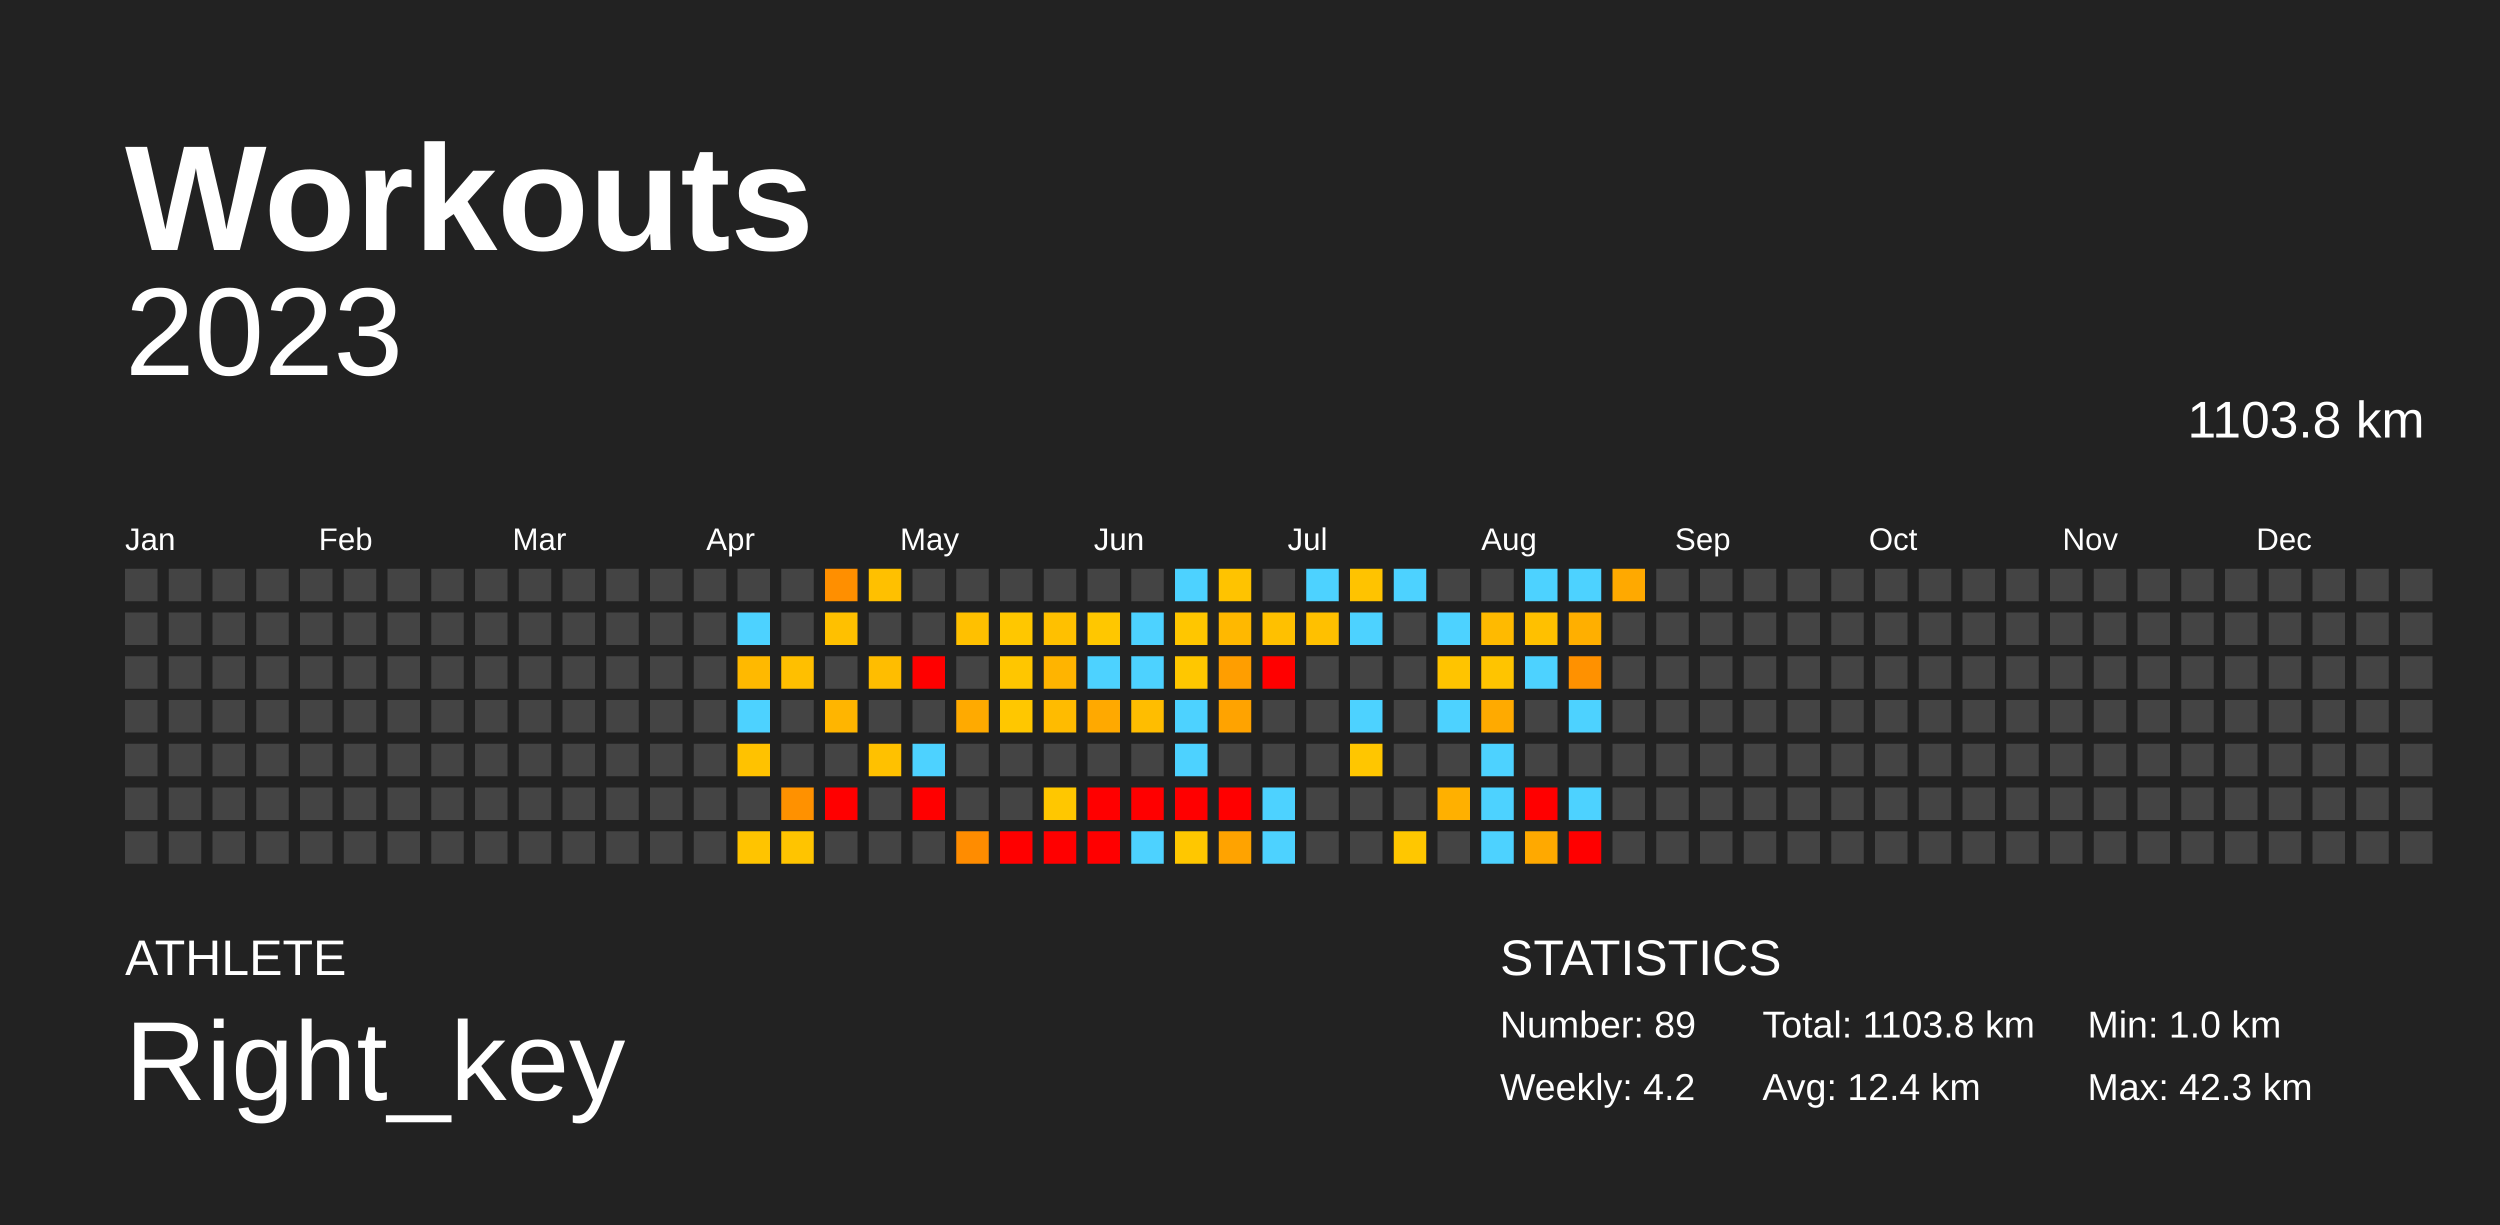
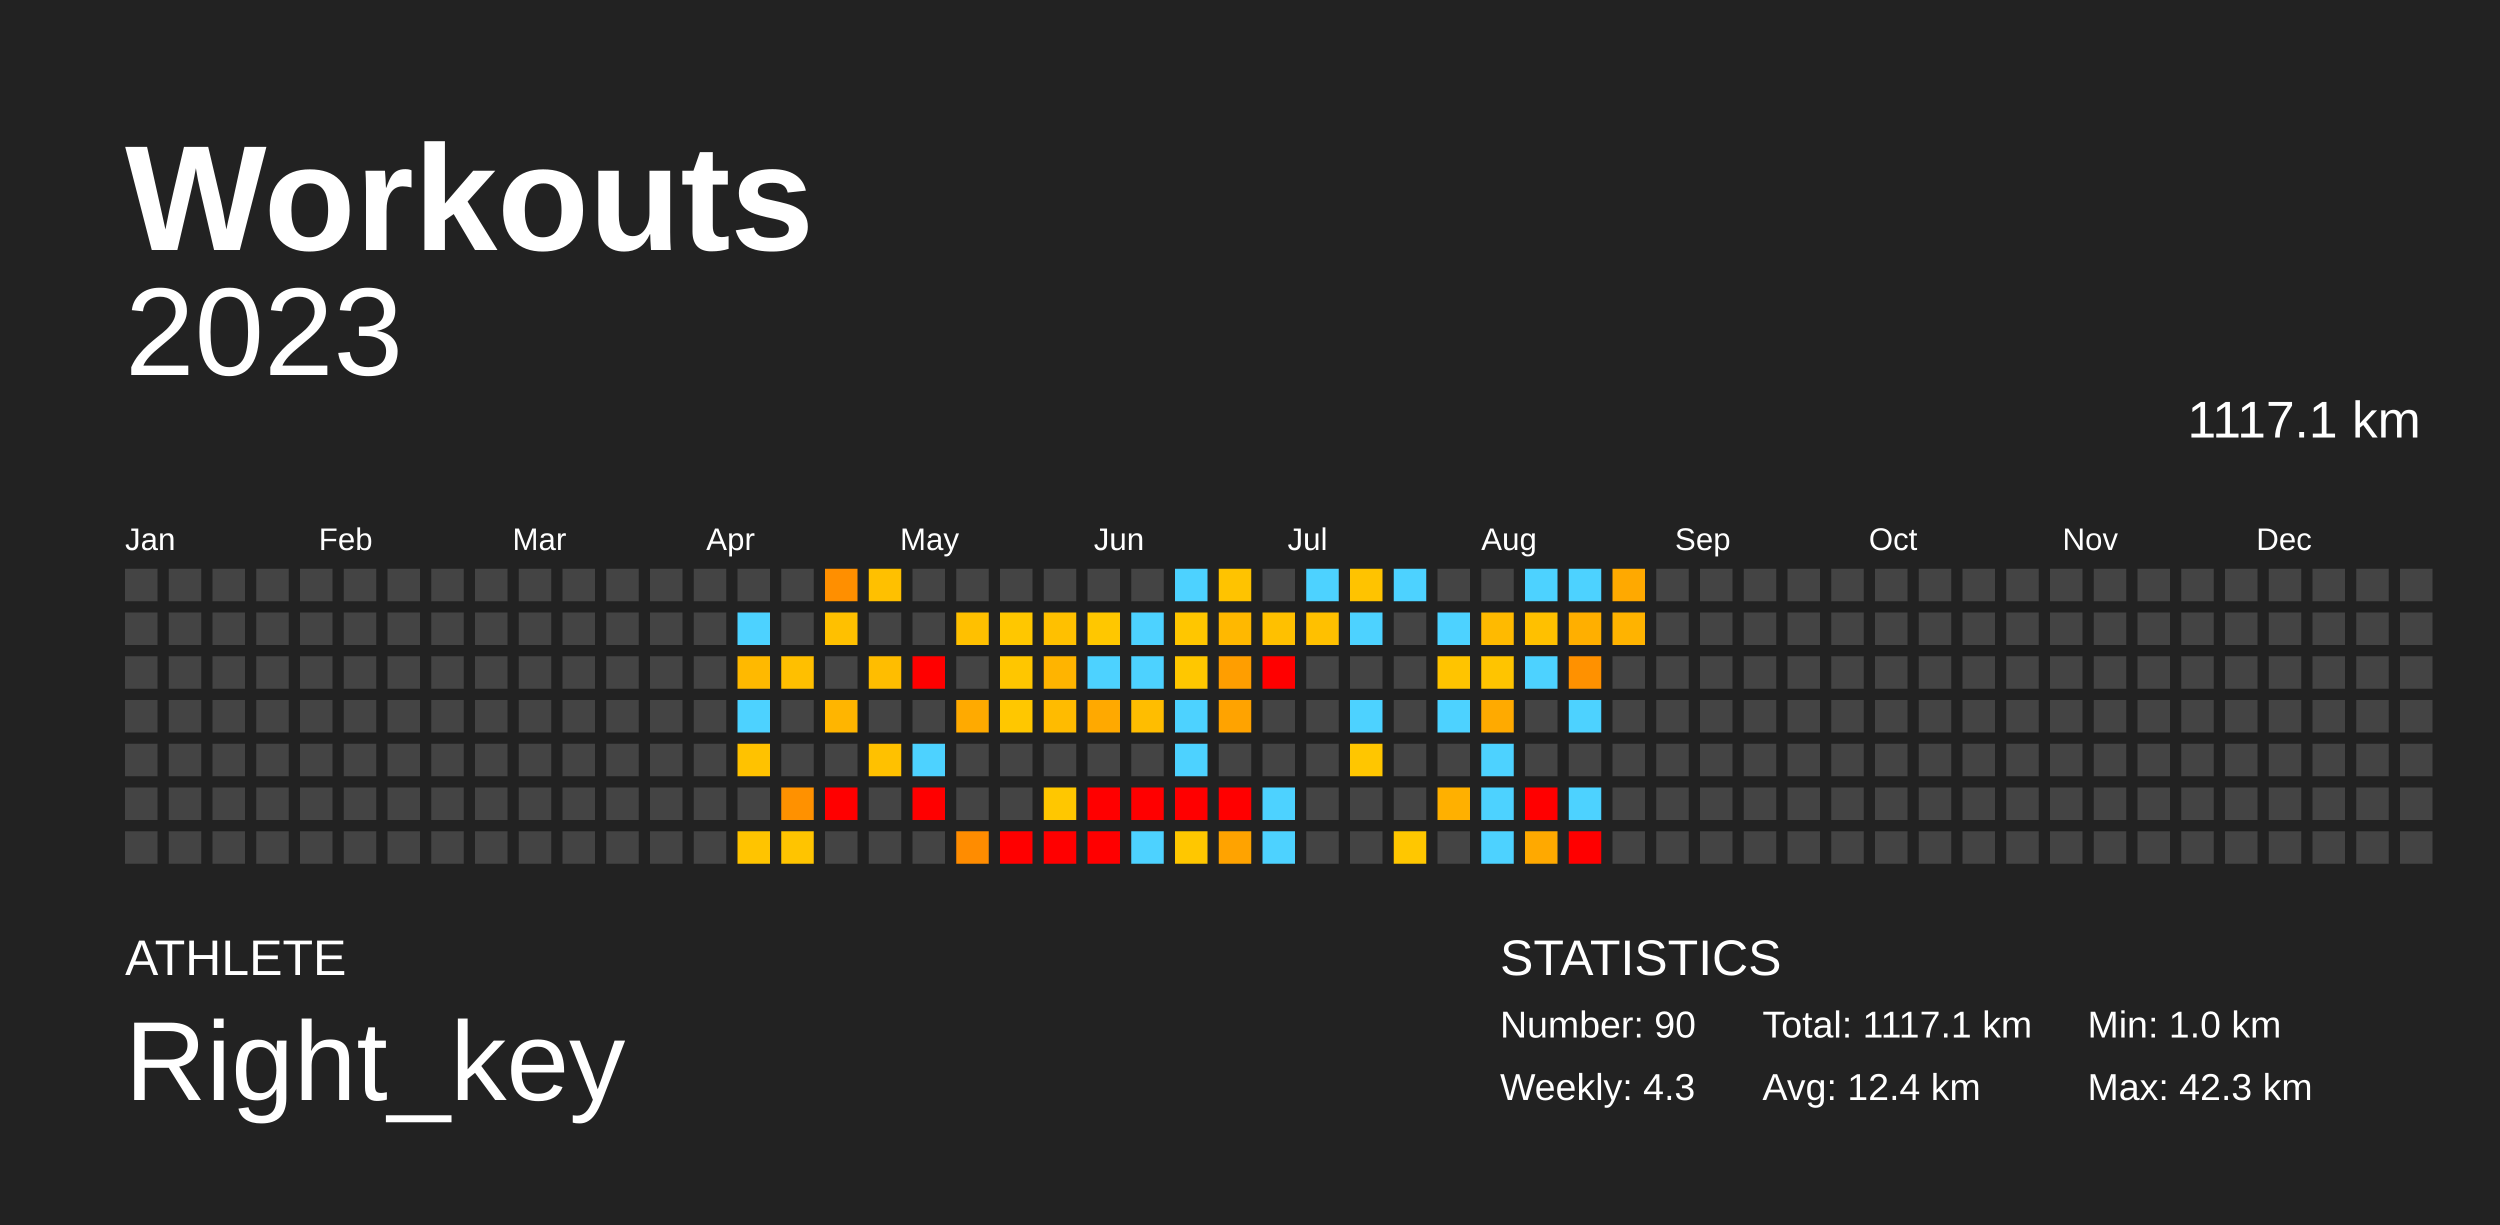
<svg xmlns="http://www.w3.org/2000/svg" baseProfile="full" height="98mm" version="1.1" viewBox="0,0,200,98" width="200mm">
  <defs />
  <rect fill="#222222" height="98" width="200" x="0" y="0" />
  <text fill="#FFFFFF" style="font-size:12px; font-family:Arial; font-weight:bold;" x="10" y="20">Workouts</text>
  <text fill="#FFFFFF" style="font-size:4px; font-family:Arial" x="10" y="78">ATHLETE</text>
  <text fill="#FFFFFF" style="font-size:9px; font-family:Arial" x="10" y="88">Right_key</text>
  <text fill="#FFFFFF" style="font-size:4px; font-family:Arial" x="120" y="78">STATISTICS</text>
-   <text fill="#FFFFFF" style="font-size:3px; font-family:Arial" x="120" y="83">Number: 89</text>
-   <text fill="#FFFFFF" style="font-size:3px; font-family:Arial" x="120" y="88">Weekly: 4.2</text>
-   <text fill="#FFFFFF" style="font-size:3px; font-family:Arial" x="141" y="83">Total: 1103.8 km</text>
+   <text fill="#FFFFFF" style="font-size:3px; font-family:Arial" x="120" y="83">Number: 90</text>
+   <text fill="#FFFFFF" style="font-size:3px; font-family:Arial" x="120" y="88">Weekly: 4.3</text>
+   <text fill="#FFFFFF" style="font-size:3px; font-family:Arial" x="141" y="83">Total: 1117.1 km</text>
  <text fill="#FFFFFF" style="font-size:3px; font-family:Arial" x="141" y="88">Avg: 12.4 km</text>
  <text fill="#FFFFFF" style="font-size:3px; font-family:Arial" x="167" y="83">Min: 1.0 km</text>
  <text fill="#FFFFFF" style="font-size:3px; font-family:Arial" x="167" y="88">Max: 42.3 km</text>
  <text alignment-baseline="hanging" fill="#FFFFFF" style="font-size:10.0px; font-family:Arial;" x="10" y="30">2023</text>
-   <text alignment-baseline="hanging" fill="#FFFFFF" style="font-size:4.125px; font-family:Arial;" x="175" y="35">1103.8 km</text>
+   <text alignment-baseline="hanging" fill="#FFFFFF" style="font-size:4.125px; font-family:Arial;" x="175" y="35">1117.1 km</text>
  <text fill="#FFFFFF" style="font-size:2.5px; font-family:Arial" x="10.0" y="44">Jan</text>
  <text fill="#FFFFFF" style="font-size:2.5px; font-family:Arial" x="25.5" y="44">Feb</text>
  <text fill="#FFFFFF" style="font-size:2.5px; font-family:Arial" x="41.0" y="44">Mar</text>
  <text fill="#FFFFFF" style="font-size:2.5px; font-family:Arial" x="56.5" y="44">Apr</text>
  <text fill="#FFFFFF" style="font-size:2.5px; font-family:Arial" x="72.0" y="44">May</text>
  <text fill="#FFFFFF" style="font-size:2.5px; font-family:Arial" x="87.5" y="44">Jun</text>
  <text fill="#FFFFFF" style="font-size:2.5px; font-family:Arial" x="103.0" y="44">Jul</text>
  <text fill="#FFFFFF" style="font-size:2.5px; font-family:Arial" x="118.5" y="44">Aug</text>
  <text fill="#FFFFFF" style="font-size:2.5px; font-family:Arial" x="134.0" y="44">Sep</text>
  <text fill="#FFFFFF" style="font-size:2.5px; font-family:Arial" x="149.5" y="44">Oct</text>
  <text fill="#FFFFFF" style="font-size:2.5px; font-family:Arial" x="165.0" y="44">Nov</text>
  <text fill="#FFFFFF" style="font-size:2.5px; font-family:Arial" x="180.5" y="44">Dec</text>
  <rect fill="#444444" height="2.6" width="2.6" x="10.0" y="45.5" />
  <rect fill="#444444" height="2.6" width="2.6" x="10.0" y="49.0" />
  <rect fill="#444444" height="2.6" width="2.6" x="10.0" y="52.5" />
  <rect fill="#444444" height="2.6" width="2.6" x="10.0" y="56.0" />
  <rect fill="#444444" height="2.6" width="2.6" x="10.0" y="59.5" />
  <rect fill="#444444" height="2.6" width="2.6" x="10.0" y="63.0" />
  <rect fill="#444444" height="2.6" width="2.6" x="10.0" y="66.5" />
  <rect fill="#444444" height="2.6" width="2.6" x="13.5" y="45.5" />
  <rect fill="#444444" height="2.6" width="2.6" x="13.5" y="49.0" />
  <rect fill="#444444" height="2.6" width="2.6" x="13.5" y="52.5" />
  <rect fill="#444444" height="2.6" width="2.6" x="13.5" y="56.0" />
  <rect fill="#444444" height="2.6" width="2.6" x="13.5" y="59.5" />
  <rect fill="#444444" height="2.6" width="2.6" x="13.5" y="63.0" />
  <rect fill="#444444" height="2.6" width="2.6" x="13.5" y="66.5" />
  <rect fill="#444444" height="2.6" width="2.6" x="17.0" y="45.5" />
  <rect fill="#444444" height="2.6" width="2.6" x="17.0" y="49.0" />
  <rect fill="#444444" height="2.6" width="2.6" x="17.0" y="52.5" />
  <rect fill="#444444" height="2.6" width="2.6" x="17.0" y="56.0" />
  <rect fill="#444444" height="2.6" width="2.6" x="17.0" y="59.5" />
  <rect fill="#444444" height="2.6" width="2.6" x="17.0" y="63.0" />
  <rect fill="#444444" height="2.6" width="2.6" x="17.0" y="66.5" />
  <rect fill="#444444" height="2.6" width="2.6" x="20.5" y="45.5" />
  <rect fill="#444444" height="2.6" width="2.6" x="20.5" y="49.0" />
  <rect fill="#444444" height="2.6" width="2.6" x="20.5" y="52.5" />
  <rect fill="#444444" height="2.6" width="2.6" x="20.5" y="56.0" />
  <rect fill="#444444" height="2.6" width="2.6" x="20.5" y="59.5" />
  <rect fill="#444444" height="2.6" width="2.6" x="20.5" y="63.0" />
  <rect fill="#444444" height="2.6" width="2.6" x="20.5" y="66.5" />
  <rect fill="#444444" height="2.6" width="2.6" x="24.0" y="45.5" />
  <rect fill="#444444" height="2.6" width="2.6" x="24.0" y="49.0" />
  <rect fill="#444444" height="2.6" width="2.6" x="24.0" y="52.5" />
  <rect fill="#444444" height="2.6" width="2.6" x="24.0" y="56.0" />
  <rect fill="#444444" height="2.6" width="2.6" x="24.0" y="59.5" />
  <rect fill="#444444" height="2.6" width="2.6" x="24.0" y="63.0" />
  <rect fill="#444444" height="2.6" width="2.6" x="24.0" y="66.5" />
  <rect fill="#444444" height="2.6" width="2.6" x="27.5" y="45.5" />
  <rect fill="#444444" height="2.6" width="2.6" x="27.5" y="49.0" />
  <rect fill="#444444" height="2.6" width="2.6" x="27.5" y="52.5" />
  <rect fill="#444444" height="2.6" width="2.6" x="27.5" y="56.0" />
  <rect fill="#444444" height="2.6" width="2.6" x="27.5" y="59.5" />
  <rect fill="#444444" height="2.6" width="2.6" x="27.5" y="63.0" />
  <rect fill="#444444" height="2.6" width="2.6" x="27.5" y="66.5" />
  <rect fill="#444444" height="2.6" width="2.6" x="31.0" y="45.5" />
  <rect fill="#444444" height="2.6" width="2.6" x="31.0" y="49.0" />
  <rect fill="#444444" height="2.6" width="2.6" x="31.0" y="52.5" />
  <rect fill="#444444" height="2.6" width="2.6" x="31.0" y="56.0" />
  <rect fill="#444444" height="2.6" width="2.6" x="31.0" y="59.5" />
  <rect fill="#444444" height="2.6" width="2.6" x="31.0" y="63.0" />
  <rect fill="#444444" height="2.6" width="2.6" x="31.0" y="66.5" />
  <rect fill="#444444" height="2.6" width="2.6" x="34.5" y="45.5" />
  <rect fill="#444444" height="2.6" width="2.6" x="34.5" y="49.0" />
  <rect fill="#444444" height="2.6" width="2.6" x="34.5" y="52.5" />
  <rect fill="#444444" height="2.6" width="2.6" x="34.5" y="56.0" />
  <rect fill="#444444" height="2.6" width="2.6" x="34.5" y="59.5" />
  <rect fill="#444444" height="2.6" width="2.6" x="34.5" y="63.0" />
  <rect fill="#444444" height="2.6" width="2.6" x="34.5" y="66.5" />
  <rect fill="#444444" height="2.6" width="2.6" x="38.0" y="45.5" />
  <rect fill="#444444" height="2.6" width="2.6" x="38.0" y="49.0" />
  <rect fill="#444444" height="2.6" width="2.6" x="38.0" y="52.5" />
  <rect fill="#444444" height="2.6" width="2.6" x="38.0" y="56.0" />
  <rect fill="#444444" height="2.6" width="2.6" x="38.0" y="59.5" />
  <rect fill="#444444" height="2.6" width="2.6" x="38.0" y="63.0" />
  <rect fill="#444444" height="2.6" width="2.6" x="38.0" y="66.5" />
  <rect fill="#444444" height="2.6" width="2.6" x="41.5" y="45.5" />
  <rect fill="#444444" height="2.6" width="2.6" x="41.5" y="49.0" />
  <rect fill="#444444" height="2.6" width="2.6" x="41.5" y="52.5" />
  <rect fill="#444444" height="2.6" width="2.6" x="41.5" y="56.0" />
  <rect fill="#444444" height="2.6" width="2.6" x="41.5" y="59.5" />
  <rect fill="#444444" height="2.6" width="2.6" x="41.5" y="63.0" />
  <rect fill="#444444" height="2.6" width="2.6" x="41.5" y="66.5" />
  <rect fill="#444444" height="2.6" width="2.6" x="45.0" y="45.5" />
  <rect fill="#444444" height="2.6" width="2.6" x="45.0" y="49.0" />
  <rect fill="#444444" height="2.6" width="2.6" x="45.0" y="52.5" />
  <rect fill="#444444" height="2.6" width="2.6" x="45.0" y="56.0" />
  <rect fill="#444444" height="2.6" width="2.6" x="45.0" y="59.5" />
  <rect fill="#444444" height="2.6" width="2.6" x="45.0" y="63.0" />
  <rect fill="#444444" height="2.6" width="2.6" x="45.0" y="66.5" />
  <rect fill="#444444" height="2.6" width="2.6" x="48.5" y="45.5" />
  <rect fill="#444444" height="2.6" width="2.6" x="48.5" y="49.0" />
  <rect fill="#444444" height="2.6" width="2.6" x="48.5" y="52.5" />
  <rect fill="#444444" height="2.6" width="2.6" x="48.5" y="56.0" />
  <rect fill="#444444" height="2.6" width="2.6" x="48.5" y="59.5" />
  <rect fill="#444444" height="2.6" width="2.6" x="48.5" y="63.0" />
  <rect fill="#444444" height="2.6" width="2.6" x="48.5" y="66.5" />
  <rect fill="#444444" height="2.6" width="2.6" x="52.0" y="45.5" />
  <rect fill="#444444" height="2.6" width="2.6" x="52.0" y="49.0" />
  <rect fill="#444444" height="2.6" width="2.6" x="52.0" y="52.5" />
  <rect fill="#444444" height="2.6" width="2.6" x="52.0" y="56.0" />
  <rect fill="#444444" height="2.6" width="2.6" x="52.0" y="59.5" />
  <rect fill="#444444" height="2.6" width="2.6" x="52.0" y="63.0" />
  <rect fill="#444444" height="2.6" width="2.6" x="52.0" y="66.5" />
  <rect fill="#444444" height="2.6" width="2.6" x="55.5" y="45.5" />
  <rect fill="#444444" height="2.6" width="2.6" x="55.5" y="49.0" />
  <rect fill="#444444" height="2.6" width="2.6" x="55.5" y="52.5" />
  <rect fill="#444444" height="2.6" width="2.6" x="55.5" y="56.0" />
  <rect fill="#444444" height="2.6" width="2.6" x="55.5" y="59.5" />
  <rect fill="#444444" height="2.6" width="2.6" x="55.5" y="63.0" />
  <rect fill="#444444" height="2.6" width="2.6" x="55.5" y="66.5" />
  <rect fill="#444444" height="2.6" width="2.6" x="59.0" y="45.5" />
  <rect fill="#4dd2ff" height="2.6" width="2.6" x="59.0" y="49.0" />
  <rect fill="#ffb900" height="2.6" width="2.6" x="59.0" y="52.5" />
  <rect fill="#4dd2ff" height="2.6" width="2.6" x="59.0" y="56.0" />
  <rect fill="#ffc200" height="2.6" width="2.6" x="59.0" y="59.5" />
  <rect fill="#444444" height="2.6" width="2.6" x="59.0" y="63.0" />
  <rect fill="#ffc400" height="2.6" width="2.6" x="59.0" y="66.5" />
  <rect fill="#444444" height="2.6" width="2.6" x="62.5" y="45.5" />
  <rect fill="#444444" height="2.6" width="2.6" x="62.5" y="49.0" />
  <rect fill="#ffbf00" height="2.6" width="2.6" x="62.5" y="52.5" />
  <rect fill="#444444" height="2.6" width="2.6" x="62.5" y="56.0" />
  <rect fill="#444444" height="2.6" width="2.6" x="62.5" y="59.5" />
  <rect fill="#ff9100" height="2.6" width="2.6" x="62.5" y="63.0" />
  <rect fill="#ffc400" height="2.6" width="2.6" x="62.5" y="66.5" />
  <rect fill="#ff8f00" height="2.6" width="2.6" x="66.0" y="45.5" />
  <rect fill="#ffc000" height="2.6" width="2.6" x="66.0" y="49.0" />
  <rect fill="#444444" height="2.6" width="2.6" x="66.0" y="52.5" />
  <rect fill="#ffb500" height="2.6" width="2.6" x="66.0" y="56.0" />
  <rect fill="#444444" height="2.6" width="2.6" x="66.0" y="59.5" />
  <rect fill="red" height="2.6" width="2.6" x="66.0" y="63.0" />
  <rect fill="#444444" height="2.6" width="2.6" x="66.0" y="66.5" />
  <rect fill="#ffc000" height="2.6" width="2.6" x="69.5" y="45.5" />
  <rect fill="#444444" height="2.6" width="2.6" x="69.5" y="49.0" />
  <rect fill="#ffbd00" height="2.6" width="2.6" x="69.5" y="52.5" />
  <rect fill="#444444" height="2.6" width="2.6" x="69.5" y="56.0" />
  <rect fill="#ffc100" height="2.6" width="2.6" x="69.5" y="59.5" />
  <rect fill="#444444" height="2.6" width="2.6" x="69.5" y="63.0" />
  <rect fill="#444444" height="2.6" width="2.6" x="69.5" y="66.5" />
  <rect fill="#444444" height="2.6" width="2.6" x="73.0" y="45.5" />
  <rect fill="#444444" height="2.6" width="2.6" x="73.0" y="49.0" />
  <rect fill="red" height="2.6" width="2.6" x="73.0" y="52.5" />
  <rect fill="#444444" height="2.6" width="2.6" x="73.0" y="56.0" />
  <rect fill="#4dd2ff" height="2.6" width="2.6" x="73.0" y="59.5" />
  <rect fill="red" height="2.6" width="2.6" x="73.0" y="63.0" />
  <rect fill="#444444" height="2.6" width="2.6" x="73.0" y="66.5" />
  <rect fill="#444444" height="2.6" width="2.6" x="76.5" y="45.5" />
  <rect fill="#ffc000" height="2.6" width="2.6" x="76.5" y="49.0" />
  <rect fill="#444444" height="2.6" width="2.6" x="76.5" y="52.5" />
  <rect fill="#ffaa00" height="2.6" width="2.6" x="76.5" y="56.0" />
  <rect fill="#444444" height="2.6" width="2.6" x="76.5" y="59.5" />
  <rect fill="#444444" height="2.6" width="2.6" x="76.5" y="63.0" />
  <rect fill="#ff8c00" height="2.6" width="2.6" x="76.5" y="66.5" />
  <rect fill="#444444" height="2.6" width="2.6" x="80.0" y="45.5" />
  <rect fill="#ffc700" height="2.6" width="2.6" x="80.0" y="49.0" />
  <rect fill="#ffc600" height="2.6" width="2.6" x="80.0" y="52.5" />
  <rect fill="#ffc700" height="2.6" width="2.6" x="80.0" y="56.0" />
  <rect fill="#444444" height="2.6" width="2.6" x="80.0" y="59.5" />
  <rect fill="#444444" height="2.6" width="2.6" x="80.0" y="63.0" />
  <rect fill="red" height="2.6" width="2.6" x="80.0" y="66.5" />
  <rect fill="#444444" height="2.6" width="2.6" x="83.5" y="45.5" />
  <rect fill="#ffc000" height="2.6" width="2.6" x="83.5" y="49.0" />
  <rect fill="#ffb400" height="2.6" width="2.6" x="83.5" y="52.5" />
  <rect fill="#ffbb00" height="2.6" width="2.6" x="83.5" y="56.0" />
  <rect fill="#444444" height="2.6" width="2.6" x="83.5" y="59.5" />
  <rect fill="#ffc700" height="2.6" width="2.6" x="83.5" y="63.0" />
  <rect fill="red" height="2.6" width="2.6" x="83.5" y="66.5" />
  <rect fill="#444444" height="2.6" width="2.6" x="87.0" y="45.5" />
  <rect fill="#ffc700" height="2.6" width="2.6" x="87.0" y="49.0" />
  <rect fill="#4dd2ff" height="2.6" width="2.6" x="87.0" y="52.5" />
  <rect fill="#ffa900" height="2.6" width="2.6" x="87.0" y="56.0" />
  <rect fill="#444444" height="2.6" width="2.6" x="87.0" y="59.5" />
  <rect fill="red" height="2.6" width="2.6" x="87.0" y="63.0" />
  <rect fill="red" height="2.6" width="2.6" x="87.0" y="66.5" />
  <rect fill="#444444" height="2.6" width="2.6" x="90.5" y="45.5" />
  <rect fill="#4dd2ff" height="2.6" width="2.6" x="90.5" y="49.0" />
  <rect fill="#4dd2ff" height="2.6" width="2.6" x="90.5" y="52.5" />
  <rect fill="#ffbd00" height="2.6" width="2.6" x="90.5" y="56.0" />
  <rect fill="#444444" height="2.6" width="2.6" x="90.5" y="59.5" />
  <rect fill="red" height="2.6" width="2.6" x="90.5" y="63.0" />
  <rect fill="#4dd2ff" height="2.6" width="2.6" x="90.5" y="66.5" />
  <rect fill="#4dd2ff" height="2.6" width="2.6" x="94.0" y="45.5" />
  <rect fill="#ffc600" height="2.6" width="2.6" x="94.0" y="49.0" />
  <rect fill="#ffc700" height="2.6" width="2.6" x="94.0" y="52.5" />
  <rect fill="#4dd2ff" height="2.6" width="2.6" x="94.0" y="56.0" />
  <rect fill="#4dd2ff" height="2.6" width="2.6" x="94.0" y="59.5" />
  <rect fill="red" height="2.6" width="2.6" x="94.0" y="63.0" />
  <rect fill="#ffc700" height="2.6" width="2.6" x="94.0" y="66.5" />
  <rect fill="#ffc300" height="2.6" width="2.6" x="97.5" y="45.5" />
  <rect fill="#ffb800" height="2.6" width="2.6" x="97.5" y="49.0" />
  <rect fill="#ff9e00" height="2.6" width="2.6" x="97.5" y="52.5" />
  <rect fill="#ffa300" height="2.6" width="2.6" x="97.5" y="56.0" />
  <rect fill="#444444" height="2.6" width="2.6" x="97.5" y="59.5" />
  <rect fill="red" height="2.6" width="2.6" x="97.5" y="63.0" />
  <rect fill="#ffa300" height="2.6" width="2.6" x="97.5" y="66.5" />
  <rect fill="#444444" height="2.6" width="2.6" x="101.0" y="45.5" />
  <rect fill="#ffc000" height="2.6" width="2.6" x="101.0" y="49.0" />
  <rect fill="red" height="2.6" width="2.6" x="101.0" y="52.5" />
  <rect fill="#444444" height="2.6" width="2.6" x="101.0" y="56.0" />
  <rect fill="#444444" height="2.6" width="2.6" x="101.0" y="59.5" />
  <rect fill="#4dd2ff" height="2.6" width="2.6" x="101.0" y="63.0" />
  <rect fill="#4dd2ff" height="2.6" width="2.6" x="101.0" y="66.5" />
  <rect fill="#4dd2ff" height="2.6" width="2.6" x="104.5" y="45.5" />
  <rect fill="#ffc000" height="2.6" width="2.6" x="104.5" y="49.0" />
  <rect fill="#444444" height="2.6" width="2.6" x="104.5" y="52.5" />
  <rect fill="#444444" height="2.6" width="2.6" x="104.5" y="56.0" />
  <rect fill="#444444" height="2.6" width="2.6" x="104.5" y="59.5" />
  <rect fill="#444444" height="2.6" width="2.6" x="104.5" y="63.0" />
  <rect fill="#444444" height="2.6" width="2.6" x="104.5" y="66.5" />
  <rect fill="#ffc300" height="2.6" width="2.6" x="108.0" y="45.5" />
  <rect fill="#4dd2ff" height="2.6" width="2.6" x="108.0" y="49.0" />
  <rect fill="#444444" height="2.6" width="2.6" x="108.0" y="52.5" />
  <rect fill="#4dd2ff" height="2.6" width="2.6" x="108.0" y="56.0" />
  <rect fill="#ffc600" height="2.6" width="2.6" x="108.0" y="59.5" />
  <rect fill="#444444" height="2.6" width="2.6" x="108.0" y="63.0" />
  <rect fill="#444444" height="2.6" width="2.6" x="108.0" y="66.5" />
  <rect fill="#4dd2ff" height="2.6" width="2.6" x="111.5" y="45.5" />
  <rect fill="#444444" height="2.6" width="2.6" x="111.5" y="49.0" />
  <rect fill="#444444" height="2.6" width="2.6" x="111.5" y="52.5" />
  <rect fill="#444444" height="2.6" width="2.6" x="111.5" y="56.0" />
  <rect fill="#444444" height="2.6" width="2.6" x="111.5" y="59.5" />
  <rect fill="#444444" height="2.6" width="2.6" x="111.5" y="63.0" />
  <rect fill="#ffc700" height="2.6" width="2.6" x="111.5" y="66.5" />
  <rect fill="#444444" height="2.6" width="2.6" x="115.0" y="45.5" />
  <rect fill="#4dd2ff" height="2.6" width="2.6" x="115.0" y="49.0" />
  <rect fill="#ffc400" height="2.6" width="2.6" x="115.0" y="52.5" />
  <rect fill="#4dd2ff" height="2.6" width="2.6" x="115.0" y="56.0" />
  <rect fill="#444444" height="2.6" width="2.6" x="115.0" y="59.5" />
  <rect fill="#ffb000" height="2.6" width="2.6" x="115.0" y="63.0" />
  <rect fill="#444444" height="2.6" width="2.6" x="115.0" y="66.5" />
  <rect fill="#444444" height="2.6" width="2.6" x="118.5" y="45.5" />
  <rect fill="#ffba00" height="2.6" width="2.6" x="118.5" y="49.0" />
  <rect fill="#ffc400" height="2.6" width="2.6" x="118.5" y="52.5" />
  <rect fill="#ffaa00" height="2.6" width="2.6" x="118.5" y="56.0" />
  <rect fill="#4dd2ff" height="2.6" width="2.6" x="118.5" y="59.5" />
  <rect fill="#4dd2ff" height="2.6" width="2.6" x="118.5" y="63.0" />
  <rect fill="#4dd2ff" height="2.6" width="2.6" x="118.5" y="66.5" />
  <rect fill="#4dd2ff" height="2.6" width="2.6" x="122.0" y="45.5" />
  <rect fill="#ffc000" height="2.6" width="2.6" x="122.0" y="49.0" />
  <rect fill="#4dd2ff" height="2.6" width="2.6" x="122.0" y="52.5" />
  <rect fill="#444444" height="2.6" width="2.6" x="122.0" y="56.0" />
  <rect fill="#444444" height="2.6" width="2.6" x="122.0" y="59.5" />
  <rect fill="red" height="2.6" width="2.6" x="122.0" y="63.0" />
  <rect fill="#ffa900" height="2.6" width="2.6" x="122.0" y="66.5" />
  <rect fill="#4dd2ff" height="2.6" width="2.6" x="125.5" y="45.5" />
  <rect fill="#ffaf00" height="2.6" width="2.6" x="125.5" y="49.0" />
  <rect fill="#ff9100" height="2.6" width="2.6" x="125.5" y="52.5" />
  <rect fill="#4dd2ff" height="2.6" width="2.6" x="125.5" y="56.0" />
  <rect fill="#444444" height="2.6" width="2.6" x="125.5" y="59.5" />
  <rect fill="#4dd2ff" height="2.6" width="2.6" x="125.5" y="63.0" />
  <rect fill="red" height="2.6" width="2.6" x="125.5" y="66.5" />
  <rect fill="#ffa900" height="2.6" width="2.6" x="129.0" y="45.5" />
-   <rect fill="#444444" height="2.6" width="2.6" x="129.0" y="49.0" />
+   <rect fill="#ffb300" height="2.6" width="2.6" x="129.0" y="49.0" />
  <rect fill="#444444" height="2.6" width="2.6" x="129.0" y="52.5" />
  <rect fill="#444444" height="2.6" width="2.6" x="129.0" y="56.0" />
  <rect fill="#444444" height="2.6" width="2.6" x="129.0" y="59.5" />
  <rect fill="#444444" height="2.6" width="2.6" x="129.0" y="63.0" />
  <rect fill="#444444" height="2.6" width="2.6" x="129.0" y="66.5" />
  <rect fill="#444444" height="2.6" width="2.6" x="132.5" y="45.5" />
  <rect fill="#444444" height="2.6" width="2.6" x="132.5" y="49.0" />
  <rect fill="#444444" height="2.6" width="2.6" x="132.5" y="52.5" />
  <rect fill="#444444" height="2.6" width="2.6" x="132.5" y="56.0" />
  <rect fill="#444444" height="2.6" width="2.6" x="132.5" y="59.5" />
  <rect fill="#444444" height="2.6" width="2.6" x="132.5" y="63.0" />
  <rect fill="#444444" height="2.6" width="2.6" x="132.5" y="66.5" />
  <rect fill="#444444" height="2.6" width="2.6" x="136.0" y="45.5" />
  <rect fill="#444444" height="2.6" width="2.6" x="136.0" y="49.0" />
  <rect fill="#444444" height="2.6" width="2.6" x="136.0" y="52.5" />
  <rect fill="#444444" height="2.6" width="2.6" x="136.0" y="56.0" />
  <rect fill="#444444" height="2.6" width="2.6" x="136.0" y="59.5" />
  <rect fill="#444444" height="2.6" width="2.6" x="136.0" y="63.0" />
  <rect fill="#444444" height="2.6" width="2.6" x="136.0" y="66.5" />
  <rect fill="#444444" height="2.6" width="2.6" x="139.5" y="45.5" />
  <rect fill="#444444" height="2.6" width="2.6" x="139.5" y="49.0" />
  <rect fill="#444444" height="2.6" width="2.6" x="139.5" y="52.5" />
  <rect fill="#444444" height="2.6" width="2.6" x="139.5" y="56.0" />
  <rect fill="#444444" height="2.6" width="2.6" x="139.5" y="59.5" />
  <rect fill="#444444" height="2.6" width="2.6" x="139.5" y="63.0" />
  <rect fill="#444444" height="2.6" width="2.6" x="139.5" y="66.5" />
  <rect fill="#444444" height="2.6" width="2.6" x="143.0" y="45.5" />
  <rect fill="#444444" height="2.6" width="2.6" x="143.0" y="49.0" />
  <rect fill="#444444" height="2.6" width="2.6" x="143.0" y="52.5" />
  <rect fill="#444444" height="2.6" width="2.6" x="143.0" y="56.0" />
  <rect fill="#444444" height="2.6" width="2.6" x="143.0" y="59.5" />
  <rect fill="#444444" height="2.6" width="2.6" x="143.0" y="63.0" />
  <rect fill="#444444" height="2.6" width="2.6" x="143.0" y="66.5" />
  <rect fill="#444444" height="2.6" width="2.6" x="146.5" y="45.5" />
  <rect fill="#444444" height="2.6" width="2.6" x="146.5" y="49.0" />
  <rect fill="#444444" height="2.6" width="2.6" x="146.5" y="52.5" />
  <rect fill="#444444" height="2.6" width="2.6" x="146.5" y="56.0" />
  <rect fill="#444444" height="2.6" width="2.6" x="146.5" y="59.5" />
  <rect fill="#444444" height="2.6" width="2.6" x="146.5" y="63.0" />
  <rect fill="#444444" height="2.6" width="2.6" x="146.5" y="66.5" />
  <rect fill="#444444" height="2.6" width="2.6" x="150.0" y="45.5" />
  <rect fill="#444444" height="2.6" width="2.6" x="150.0" y="49.0" />
  <rect fill="#444444" height="2.6" width="2.6" x="150.0" y="52.5" />
  <rect fill="#444444" height="2.6" width="2.6" x="150.0" y="56.0" />
  <rect fill="#444444" height="2.6" width="2.6" x="150.0" y="59.5" />
  <rect fill="#444444" height="2.6" width="2.6" x="150.0" y="63.0" />
  <rect fill="#444444" height="2.6" width="2.6" x="150.0" y="66.5" />
  <rect fill="#444444" height="2.6" width="2.6" x="153.5" y="45.5" />
  <rect fill="#444444" height="2.6" width="2.6" x="153.5" y="49.0" />
  <rect fill="#444444" height="2.6" width="2.6" x="153.5" y="52.5" />
  <rect fill="#444444" height="2.6" width="2.6" x="153.5" y="56.0" />
  <rect fill="#444444" height="2.6" width="2.6" x="153.5" y="59.5" />
  <rect fill="#444444" height="2.6" width="2.6" x="153.5" y="63.0" />
  <rect fill="#444444" height="2.6" width="2.6" x="153.5" y="66.5" />
  <rect fill="#444444" height="2.6" width="2.6" x="157.0" y="45.5" />
  <rect fill="#444444" height="2.6" width="2.6" x="157.0" y="49.0" />
  <rect fill="#444444" height="2.6" width="2.6" x="157.0" y="52.5" />
  <rect fill="#444444" height="2.6" width="2.6" x="157.0" y="56.0" />
  <rect fill="#444444" height="2.6" width="2.6" x="157.0" y="59.5" />
  <rect fill="#444444" height="2.6" width="2.6" x="157.0" y="63.0" />
  <rect fill="#444444" height="2.6" width="2.6" x="157.0" y="66.5" />
  <rect fill="#444444" height="2.6" width="2.6" x="160.5" y="45.5" />
  <rect fill="#444444" height="2.6" width="2.6" x="160.5" y="49.0" />
  <rect fill="#444444" height="2.6" width="2.6" x="160.5" y="52.5" />
  <rect fill="#444444" height="2.6" width="2.6" x="160.5" y="56.0" />
  <rect fill="#444444" height="2.6" width="2.6" x="160.5" y="59.5" />
  <rect fill="#444444" height="2.6" width="2.6" x="160.5" y="63.0" />
  <rect fill="#444444" height="2.6" width="2.6" x="160.5" y="66.5" />
  <rect fill="#444444" height="2.6" width="2.6" x="164.0" y="45.5" />
  <rect fill="#444444" height="2.6" width="2.6" x="164.0" y="49.0" />
  <rect fill="#444444" height="2.6" width="2.6" x="164.0" y="52.5" />
  <rect fill="#444444" height="2.6" width="2.6" x="164.0" y="56.0" />
  <rect fill="#444444" height="2.6" width="2.6" x="164.0" y="59.5" />
  <rect fill="#444444" height="2.6" width="2.6" x="164.0" y="63.0" />
  <rect fill="#444444" height="2.6" width="2.6" x="164.0" y="66.5" />
  <rect fill="#444444" height="2.6" width="2.6" x="167.5" y="45.5" />
  <rect fill="#444444" height="2.6" width="2.6" x="167.5" y="49.0" />
  <rect fill="#444444" height="2.6" width="2.6" x="167.5" y="52.5" />
  <rect fill="#444444" height="2.6" width="2.6" x="167.5" y="56.0" />
  <rect fill="#444444" height="2.6" width="2.6" x="167.5" y="59.5" />
  <rect fill="#444444" height="2.6" width="2.6" x="167.5" y="63.0" />
  <rect fill="#444444" height="2.6" width="2.6" x="167.5" y="66.5" />
  <rect fill="#444444" height="2.6" width="2.6" x="171.0" y="45.5" />
  <rect fill="#444444" height="2.6" width="2.6" x="171.0" y="49.0" />
  <rect fill="#444444" height="2.6" width="2.6" x="171.0" y="52.5" />
  <rect fill="#444444" height="2.6" width="2.6" x="171.0" y="56.0" />
  <rect fill="#444444" height="2.6" width="2.6" x="171.0" y="59.5" />
  <rect fill="#444444" height="2.6" width="2.6" x="171.0" y="63.0" />
  <rect fill="#444444" height="2.6" width="2.6" x="171.0" y="66.5" />
  <rect fill="#444444" height="2.6" width="2.6" x="174.5" y="45.5" />
  <rect fill="#444444" height="2.6" width="2.6" x="174.5" y="49.0" />
  <rect fill="#444444" height="2.6" width="2.6" x="174.5" y="52.5" />
  <rect fill="#444444" height="2.6" width="2.6" x="174.5" y="56.0" />
  <rect fill="#444444" height="2.6" width="2.6" x="174.5" y="59.5" />
  <rect fill="#444444" height="2.6" width="2.6" x="174.5" y="63.0" />
  <rect fill="#444444" height="2.6" width="2.6" x="174.5" y="66.5" />
  <rect fill="#444444" height="2.6" width="2.6" x="178.0" y="45.5" />
  <rect fill="#444444" height="2.6" width="2.6" x="178.0" y="49.0" />
  <rect fill="#444444" height="2.6" width="2.6" x="178.0" y="52.5" />
  <rect fill="#444444" height="2.6" width="2.6" x="178.0" y="56.0" />
  <rect fill="#444444" height="2.6" width="2.6" x="178.0" y="59.5" />
  <rect fill="#444444" height="2.6" width="2.6" x="178.0" y="63.0" />
  <rect fill="#444444" height="2.6" width="2.6" x="178.0" y="66.5" />
  <rect fill="#444444" height="2.6" width="2.6" x="181.5" y="45.5" />
  <rect fill="#444444" height="2.6" width="2.6" x="181.5" y="49.0" />
  <rect fill="#444444" height="2.6" width="2.6" x="181.5" y="52.5" />
  <rect fill="#444444" height="2.6" width="2.6" x="181.5" y="56.0" />
  <rect fill="#444444" height="2.6" width="2.6" x="181.5" y="59.5" />
  <rect fill="#444444" height="2.6" width="2.6" x="181.5" y="63.0" />
  <rect fill="#444444" height="2.6" width="2.6" x="181.5" y="66.5" />
  <rect fill="#444444" height="2.6" width="2.6" x="185.0" y="45.5" />
  <rect fill="#444444" height="2.6" width="2.6" x="185.0" y="49.0" />
  <rect fill="#444444" height="2.6" width="2.6" x="185.0" y="52.5" />
  <rect fill="#444444" height="2.6" width="2.6" x="185.0" y="56.0" />
  <rect fill="#444444" height="2.6" width="2.6" x="185.0" y="59.5" />
  <rect fill="#444444" height="2.6" width="2.6" x="185.0" y="63.0" />
  <rect fill="#444444" height="2.6" width="2.6" x="185.0" y="66.5" />
  <rect fill="#444444" height="2.6" width="2.6" x="188.5" y="45.5" />
  <rect fill="#444444" height="2.6" width="2.6" x="188.5" y="49.0" />
  <rect fill="#444444" height="2.6" width="2.6" x="188.5" y="52.5" />
  <rect fill="#444444" height="2.6" width="2.6" x="188.5" y="56.0" />
  <rect fill="#444444" height="2.6" width="2.6" x="188.5" y="59.5" />
  <rect fill="#444444" height="2.6" width="2.6" x="188.5" y="63.0" />
  <rect fill="#444444" height="2.6" width="2.6" x="188.5" y="66.5" />
  <rect fill="#444444" height="2.6" width="2.6" x="192.0" y="45.5" />
  <rect fill="#444444" height="2.6" width="2.6" x="192.0" y="49.0" />
  <rect fill="#444444" height="2.6" width="2.6" x="192.0" y="52.5" />
  <rect fill="#444444" height="2.6" width="2.6" x="192.0" y="56.0" />
  <rect fill="#444444" height="2.6" width="2.6" x="192.0" y="59.5" />
  <rect fill="#444444" height="2.6" width="2.6" x="192.0" y="63.0" />
  <rect fill="#444444" height="2.6" width="2.6" x="192.0" y="66.5" />
</svg>
